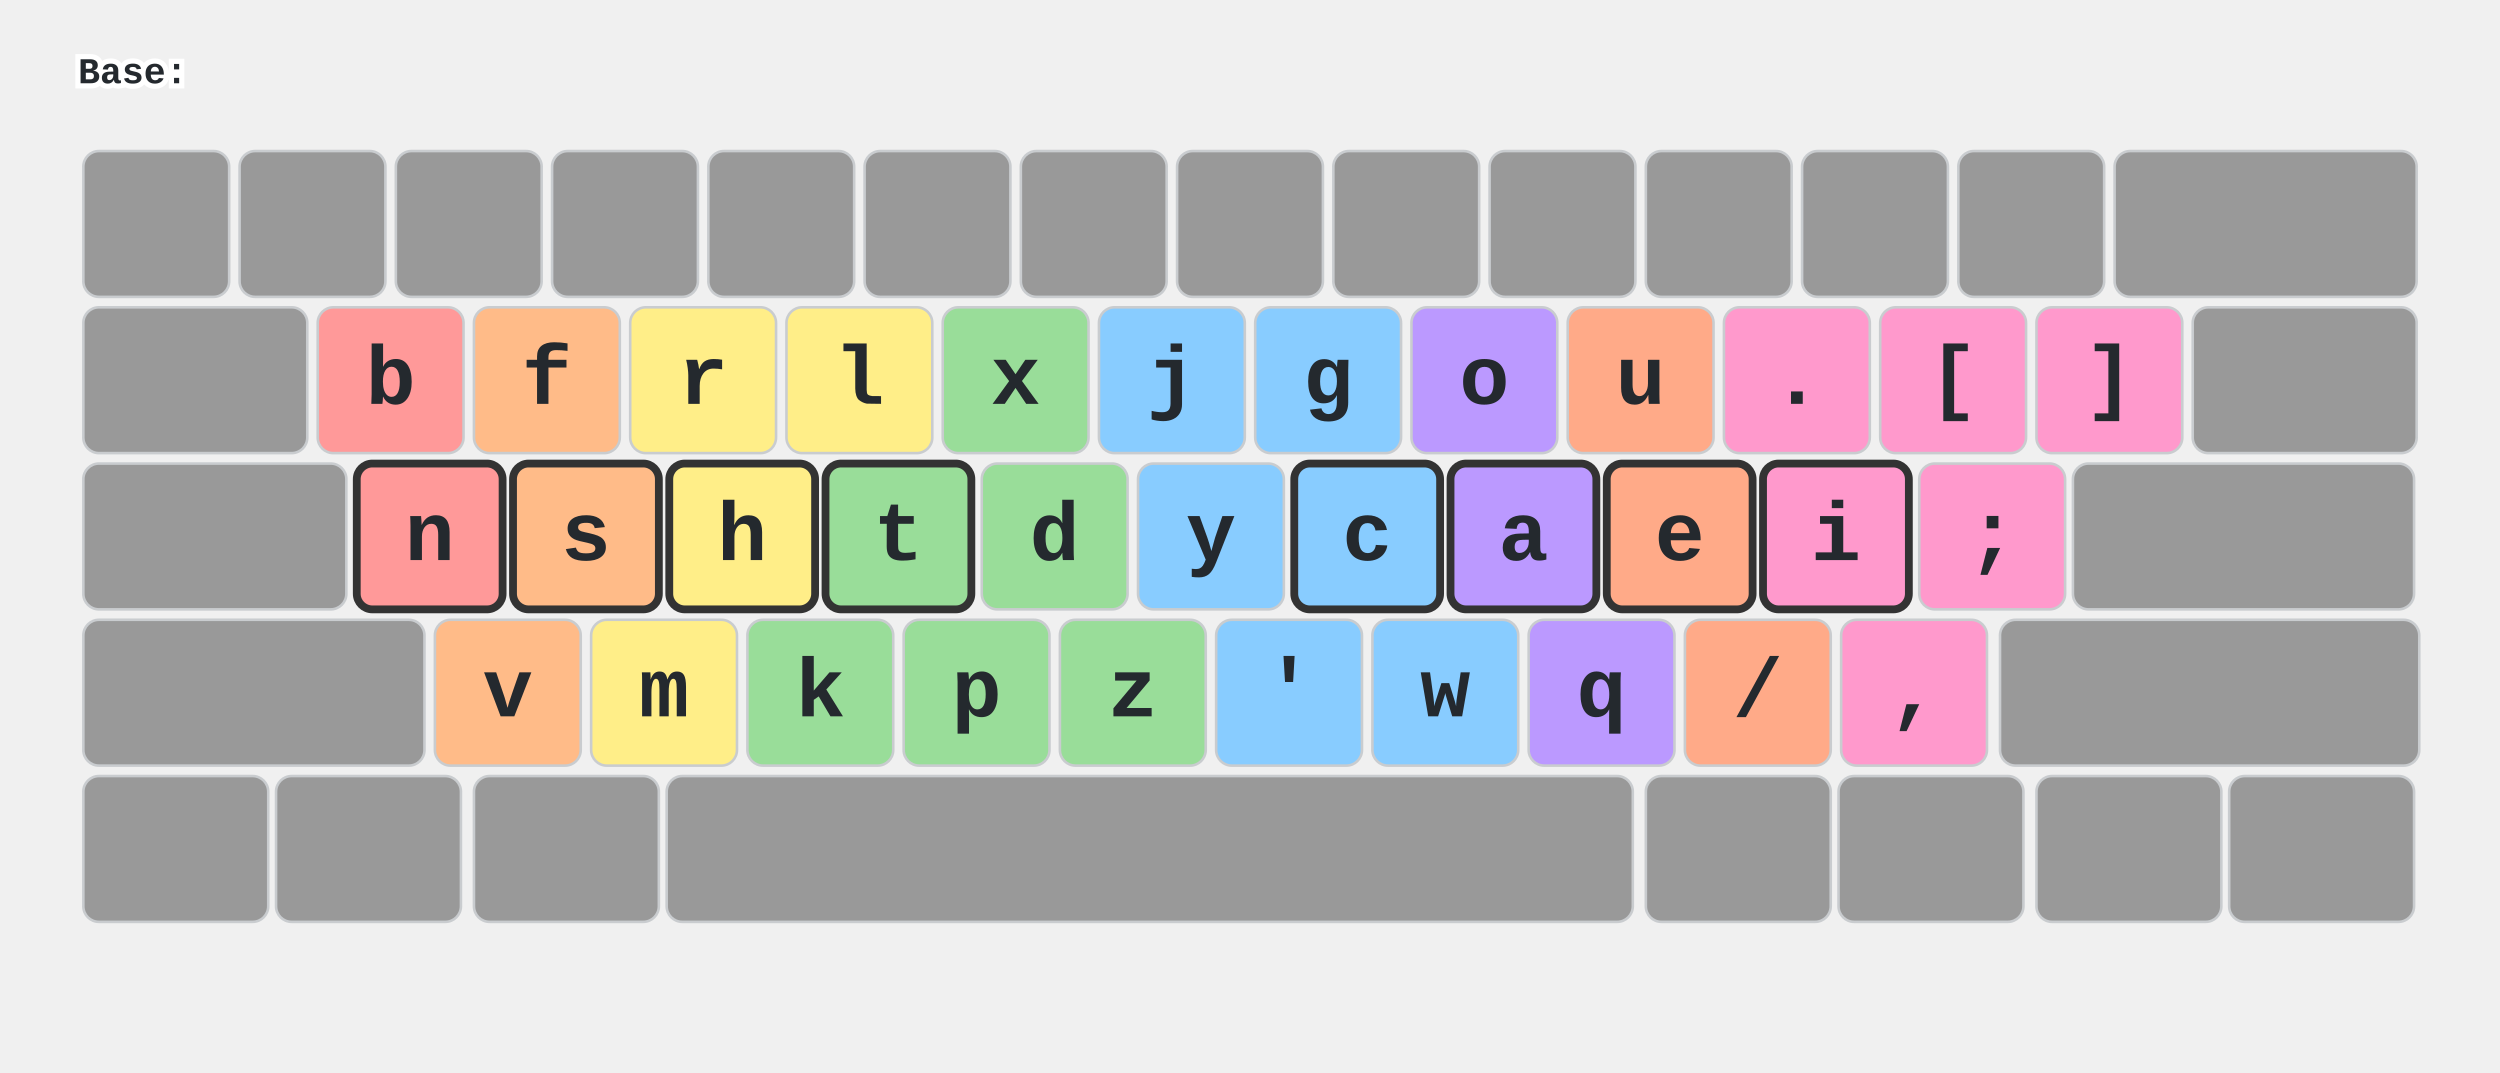
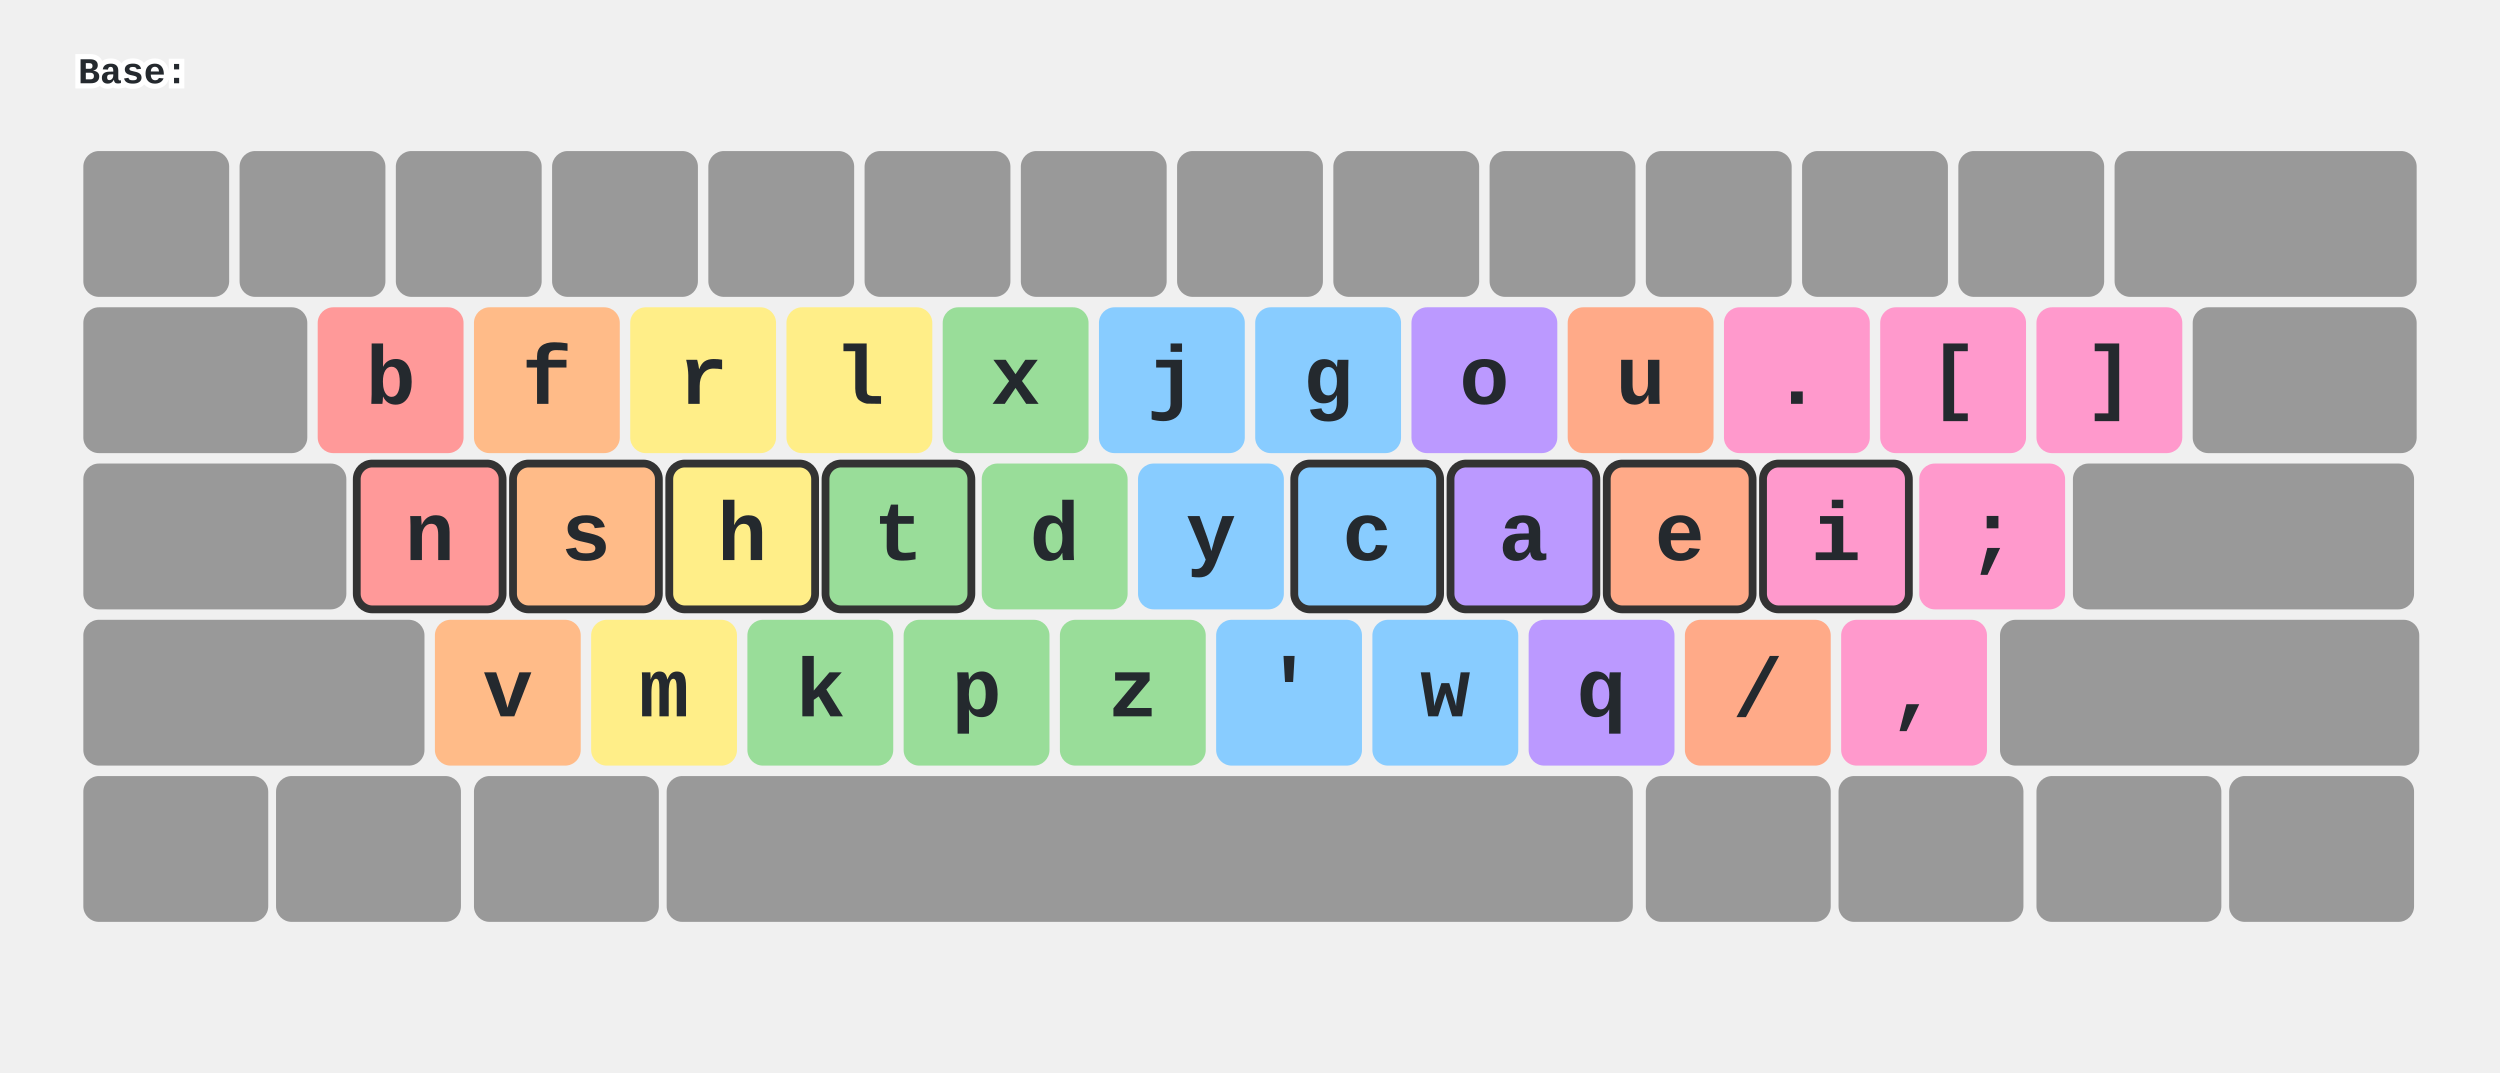
<svg xmlns="http://www.w3.org/2000/svg" width="960" height="412" viewBox="0 0 960 412" class="keymap">
  <style>/* inherit to force styles through use tags */
svg path {
    fill: inherit;
}

/* font and background color specifications */
svg.keymap {
    font-family: SFMono-Regular,Consolas,Liberation Mono,Menlo,monospace;
    font-size: 14px;
    font-kerning: normal;
    text-rendering: optimizeLegibility;
    fill: #24292e;
}

/* default key styling */
rect.key {
    fill: #f6f8fa;
}

rect.key, rect.combo {
    stroke: #c9cccf;
    stroke-width: 1;
}

/* default key side styling, only used is draw_key_sides is set */
rect.side {
    filter: brightness(90%);
}

/* color accent for combo boxes */
rect.combo, rect.combo-separate {
    fill: #cdf;
}

/* color accent for held keys */
rect.held, rect.combo.held {
    fill: #fdd;
}

/* color accent for ghost (optional) keys */
rect.ghost, rect.combo.ghost {
    stroke-dasharray: 4, 4;
    stroke-width: 2;
}

text {
    text-anchor: middle;
    dominant-baseline: middle;
}

/* styling for layer labels */
text.label {
    font-weight: bold;
    text-anchor: start;
    stroke: white;
    stroke-width: 4;
    paint-order: stroke;
}

/* styling for optional footer */
text.footer {
    text-anchor: end;
    dominant-baseline: auto;
    stroke: white;
    stroke-width: 4;
    paint-order: stroke;
}

/* styling for combo tap, and key non-tap label text */
text.combo, text.hold, text.shifted, text.left, text.right {
    font-size: 11px;
}

text.hold {
    text-anchor: middle;
    dominant-baseline: auto;
}

text.shifted {
    text-anchor: middle;
    dominant-baseline: hanging;
}

text.left {
    text-anchor: start;
}

text.right {
    text-anchor: end;
}

text.layer-activator {
    text-decoration: underline;
}

/* styling for hold/shifted label text in combo box */
text.combo.hold, text.combo.shifted, text.combo.left, text.combo.right {
    font-size: 8px;
}

/* lighter symbol for transparent keys */
text.trans {
    fill: #7b7e81;
}

/* styling for combo dendrons */
path.combo {
    stroke-width: 1;
    stroke: gray;
    fill: none;
}

/* Start Tabler Icons Cleanup */
/* cannot use height/width with glyphs */
.icon-tabler &gt; path {
    fill: inherit;
    stroke: inherit;
    stroke-width: 2;
}
/* hide tabler's default box */
.icon-tabler &gt; path[stroke="none"][fill="none"] {
    visibility: hidden;
}
/* End Tabler Icons Cleanup */


                    /* Grey out number row, modifiers, and spacebar by keypos */
                    .keypos-0 rect, .keypos-1 rect, .keypos-2 rect, .keypos-3 rect,
                    .keypos-4 rect, .keypos-5 rect, .keypos-6 rect, .keypos-7 rect,
                    .keypos-8 rect, .keypos-9 rect, .keypos-10 rect, .keypos-11 rect,
                    .keypos-12 rect, .keypos-13 rect,
                    .keypos-14 rect, .keypos-27 rect, .keypos-28 rect, .keypos-40 rect,
                    .keypos-41 rect, .keypos-52 rect,
                    .keypos-53 rect, .keypos-54 rect, .keypos-55 rect, .keypos-56 rect,
                    .keypos-57 rect, .keypos-58 rect, .keypos-59 rect, .keypos-60 rect
                    { fill: #999999 !important; }
                    /* Increase legend size */
                    .tap { font-size: 32px; font-weight: 900; }
+                     /* Remove strokes from all keys by default */
+                     rect { stroke: none !important; }
                    /* Home row key borders (ASDF JKL; positions) */
                    .keypos-29 rect, .keypos-30 rect, .keypos-31 rect, .keypos-32 rect,
                    .keypos-35 rect, .keypos-36 rect, .keypos-37 rect, .keypos-38 rect {
                        stroke: #333333 !important;
                        stroke-width: 3 !important;
                    }
                    /* Fingermap colors (per-key targeting) */
                    .keypos-15 rect { fill: #ff9999 !important; }
.keypos-16 rect { fill: #ffbb88 !important; }
.keypos-17 rect { fill: #ffee88 !important; }
.keypos-18 rect { fill: #ffee88 !important; }
.keypos-19 rect { fill: #99dd99 !important; }
.keypos-20 rect { fill: #88ccff !important; }
.keypos-21 rect { fill: #88ccff !important; }
.keypos-22 rect { fill: #bb99ff !important; }
.keypos-23 rect { fill: #ffaa88 !important; }
.keypos-24 rect { fill: #ff99cc !important; }
.keypos-25 rect { fill: #ff99cc !important; }
.keypos-26 rect { fill: #ff99cc !important; }
.keypos-29 rect { fill: #ff9999 !important; }
.keypos-30 rect { fill: #ffbb88 !important; }
.keypos-31 rect { fill: #ffee88 !important; }
.keypos-32 rect { fill: #99dd99 !important; }
.keypos-33 rect { fill: #99dd99 !important; }
.keypos-34 rect { fill: #88ccff !important; }
.keypos-35 rect { fill: #88ccff !important; }
.keypos-36 rect { fill: #bb99ff !important; }
.keypos-37 rect { fill: #ffaa88 !important; }
.keypos-38 rect { fill: #ff99cc !important; }
.keypos-39 rect { fill: #ff99cc !important; }
.keypos-42 rect { fill: #ffbb88 !important; }
.keypos-43 rect { fill: #ffee88 !important; }
.keypos-44 rect { fill: #99dd99 !important; }
.keypos-45 rect { fill: #99dd99 !important; }
.keypos-46 rect { fill: #99dd99 !important; }
.keypos-47 rect { fill: #88ccff !important; }
.keypos-48 rect { fill: #88ccff !important; }
.keypos-49 rect { fill: #bb99ff !important; }
.keypos-50 rect { fill: #ffaa88 !important; }
.keypos-51 rect { fill: #ff99cc !important; }
                </style>
  <g transform="translate(30, 0)" class="layer-Base">
    <text x="0" y="28" class="label" id="Base">Base:</text>
    <g transform="translate(0, 56)">
      <g transform="translate(30, 30)" class="key keypos-0">
        <rect rx="6" ry="6" x="-28" y="-28" width="56" height="56" class="key" />
      </g>
      <g transform="translate(90, 30)" class="key keypos-1">
        <rect rx="6" ry="6" x="-28" y="-28" width="56" height="56" class="key" />
      </g>
      <g transform="translate(150, 30)" class="key keypos-2">
        <rect rx="6" ry="6" x="-28" y="-28" width="56" height="56" class="key" />
      </g>
      <g transform="translate(210, 30)" class="key keypos-3">
        <rect rx="6" ry="6" x="-28" y="-28" width="56" height="56" class="key" />
      </g>
      <g transform="translate(270, 30)" class="key keypos-4">
        <rect rx="6" ry="6" x="-28" y="-28" width="56" height="56" class="key" />
      </g>
      <g transform="translate(330, 30)" class="key keypos-5">
        <rect rx="6" ry="6" x="-28" y="-28" width="56" height="56" class="key" />
      </g>
      <g transform="translate(390, 30)" class="key keypos-6">
        <rect rx="6" ry="6" x="-28" y="-28" width="56" height="56" class="key" />
      </g>
      <g transform="translate(450, 30)" class="key keypos-7">
        <rect rx="6" ry="6" x="-28" y="-28" width="56" height="56" class="key" />
      </g>
      <g transform="translate(510, 30)" class="key keypos-8">
        <rect rx="6" ry="6" x="-28" y="-28" width="56" height="56" class="key" />
      </g>
      <g transform="translate(570, 30)" class="key keypos-9">
        <rect rx="6" ry="6" x="-28" y="-28" width="56" height="56" class="key" />
      </g>
      <g transform="translate(630, 30)" class="key keypos-10">
        <rect rx="6" ry="6" x="-28" y="-28" width="56" height="56" class="key" />
      </g>
      <g transform="translate(690, 30)" class="key keypos-11">
        <rect rx="6" ry="6" x="-28" y="-28" width="56" height="56" class="key" />
      </g>
      <g transform="translate(750, 30)" class="key keypos-12">
        <rect rx="6" ry="6" x="-28" y="-28" width="56" height="56" class="key" />
      </g>
      <g transform="translate(840, 30)" class="key keypos-13">
        <rect rx="6" ry="6" x="-58" y="-28" width="116" height="56" class="key" />
      </g>
      <g transform="translate(45, 90)" class="key keypos-14">
        <rect rx="6" ry="6" x="-43" y="-28" width="86" height="56" class="key" />
      </g>
      <g transform="translate(120, 90)" class="key keypos-15">
        <rect rx="6" ry="6" x="-28" y="-28" width="56" height="56" class="key" />
        <text x="0" y="0" class="key tap">b</text>
      </g>
      <g transform="translate(180, 90)" class="key keypos-16">
        <rect rx="6" ry="6" x="-28" y="-28" width="56" height="56" class="key" />
        <text x="0" y="0" class="key tap">f</text>
      </g>
      <g transform="translate(240, 90)" class="key keypos-17">
        <rect rx="6" ry="6" x="-28" y="-28" width="56" height="56" class="key" />
        <text x="0" y="0" class="key tap">r</text>
      </g>
      <g transform="translate(300, 90)" class="key keypos-18">
        <rect rx="6" ry="6" x="-28" y="-28" width="56" height="56" class="key" />
        <text x="0" y="0" class="key tap">l</text>
      </g>
      <g transform="translate(360, 90)" class="key keypos-19">
        <rect rx="6" ry="6" x="-28" y="-28" width="56" height="56" class="key" />
        <text x="0" y="0" class="key tap">x</text>
      </g>
      <g transform="translate(420, 90)" class="key keypos-20">
        <rect rx="6" ry="6" x="-28" y="-28" width="56" height="56" class="key" />
        <text x="0" y="0" class="key tap">j</text>
      </g>
      <g transform="translate(480, 90)" class="key keypos-21">
        <rect rx="6" ry="6" x="-28" y="-28" width="56" height="56" class="key" />
        <text x="0" y="0" class="key tap">g</text>
      </g>
      <g transform="translate(540, 90)" class="key keypos-22">
        <rect rx="6" ry="6" x="-28" y="-28" width="56" height="56" class="key" />
        <text x="0" y="0" class="key tap">o</text>
      </g>
      <g transform="translate(600, 90)" class="key keypos-23">
        <rect rx="6" ry="6" x="-28" y="-28" width="56" height="56" class="key" />
        <text x="0" y="0" class="key tap">u</text>
      </g>
      <g transform="translate(660, 90)" class="key keypos-24">
        <rect rx="6" ry="6" x="-28" y="-28" width="56" height="56" class="key" />
        <text x="0" y="0" class="key tap">.</text>
      </g>
      <g transform="translate(720, 90)" class="key keypos-25">
        <rect rx="6" ry="6" x="-28" y="-28" width="56" height="56" class="key" />
        <text x="0" y="0" class="key tap">[</text>
      </g>
      <g transform="translate(780, 90)" class="key keypos-26">
        <rect rx="6" ry="6" x="-28" y="-28" width="56" height="56" class="key" />
        <text x="0" y="0" class="key tap">]</text>
      </g>
      <g transform="translate(855, 90)" class="key keypos-27">
        <rect rx="6" ry="6" x="-43" y="-28" width="86" height="56" class="key" />
      </g>
      <g transform="translate(52, 150)" class="key keypos-28">
        <rect rx="6" ry="6" x="-50" y="-28" width="101" height="56" class="key" />
      </g>
      <g transform="translate(135, 150)" class="key keypos-29">
        <rect rx="6" ry="6" x="-28" y="-28" width="56" height="56" class="key" />
        <text x="0" y="0" class="key tap">n</text>
      </g>
      <g transform="translate(195, 150)" class="key keypos-30">
        <rect rx="6" ry="6" x="-28" y="-28" width="56" height="56" class="key" />
        <text x="0" y="0" class="key tap">s</text>
      </g>
      <g transform="translate(255, 150)" class="key keypos-31">
        <rect rx="6" ry="6" x="-28" y="-28" width="56" height="56" class="key" />
        <text x="0" y="0" class="key tap">h</text>
      </g>
      <g transform="translate(315, 150)" class="key keypos-32">
        <rect rx="6" ry="6" x="-28" y="-28" width="56" height="56" class="key" />
        <text x="0" y="0" class="key tap">t</text>
      </g>
      <g transform="translate(375, 150)" class="key keypos-33">
        <rect rx="6" ry="6" x="-28" y="-28" width="56" height="56" class="key" />
        <text x="0" y="0" class="key tap">d</text>
      </g>
      <g transform="translate(435, 150)" class="key keypos-34">
        <rect rx="6" ry="6" x="-28" y="-28" width="56" height="56" class="key" />
        <text x="0" y="0" class="key tap">y</text>
      </g>
      <g transform="translate(495, 150)" class="key keypos-35">
        <rect rx="6" ry="6" x="-28" y="-28" width="56" height="56" class="key" />
        <text x="0" y="0" class="key tap">c</text>
      </g>
      <g transform="translate(555, 150)" class="key keypos-36">
        <rect rx="6" ry="6" x="-28" y="-28" width="56" height="56" class="key" />
        <text x="0" y="0" class="key tap">a</text>
      </g>
      <g transform="translate(615, 150)" class="key keypos-37">
        <rect rx="6" ry="6" x="-28" y="-28" width="56" height="56" class="key" />
        <text x="0" y="0" class="key tap">e</text>
      </g>
      <g transform="translate(675, 150)" class="key keypos-38">
        <rect rx="6" ry="6" x="-28" y="-28" width="56" height="56" class="key" />
        <text x="0" y="0" class="key tap">i</text>
      </g>
      <g transform="translate(735, 150)" class="key keypos-39">
        <rect rx="6" ry="6" x="-28" y="-28" width="56" height="56" class="key" />
        <text x="0" y="0" class="key tap">;</text>
      </g>
      <g transform="translate(832, 150)" class="key keypos-40">
        <rect rx="6" ry="6" x="-66" y="-28" width="131" height="56" class="key" />
      </g>
      <g transform="translate(68, 210)" class="key keypos-41">
        <rect rx="6" ry="6" x="-66" y="-28" width="131" height="56" class="key" />
      </g>
      <g transform="translate(165, 210)" class="key keypos-42">
        <rect rx="6" ry="6" x="-28" y="-28" width="56" height="56" class="key" />
        <text x="0" y="0" class="key tap">v</text>
      </g>
      <g transform="translate(225, 210)" class="key keypos-43">
        <rect rx="6" ry="6" x="-28" y="-28" width="56" height="56" class="key" />
        <text x="0" y="0" class="key tap">m</text>
      </g>
      <g transform="translate(285, 210)" class="key keypos-44">
        <rect rx="6" ry="6" x="-28" y="-28" width="56" height="56" class="key" />
        <text x="0" y="0" class="key tap">k</text>
      </g>
      <g transform="translate(345, 210)" class="key keypos-45">
        <rect rx="6" ry="6" x="-28" y="-28" width="56" height="56" class="key" />
        <text x="0" y="0" class="key tap">p</text>
      </g>
      <g transform="translate(405, 210)" class="key keypos-46">
        <rect rx="6" ry="6" x="-28" y="-28" width="56" height="56" class="key" />
        <text x="0" y="0" class="key tap">z</text>
      </g>
      <g transform="translate(465, 210)" class="key keypos-47">
        <rect rx="6" ry="6" x="-28" y="-28" width="56" height="56" class="key" />
        <text x="0" y="0" class="key tap">'</text>
      </g>
      <g transform="translate(525, 210)" class="key keypos-48">
        <rect rx="6" ry="6" x="-28" y="-28" width="56" height="56" class="key" />
        <text x="0" y="0" class="key tap">w</text>
      </g>
      <g transform="translate(585, 210)" class="key keypos-49">
        <rect rx="6" ry="6" x="-28" y="-28" width="56" height="56" class="key" />
        <text x="0" y="0" class="key tap">q</text>
      </g>
      <g transform="translate(645, 210)" class="key keypos-50">
        <rect rx="6" ry="6" x="-28" y="-28" width="56" height="56" class="key" />
        <text x="0" y="0" class="key tap">/</text>
      </g>
      <g transform="translate(705, 210)" class="key keypos-51">
        <rect rx="6" ry="6" x="-28" y="-28" width="56" height="56" class="key" />
        <text x="0" y="0" class="key tap">,</text>
      </g>
      <g transform="translate(818, 210)" class="key keypos-52">
        <rect rx="6" ry="6" x="-80" y="-28" width="161" height="56" class="key" />
      </g>
      <g transform="translate(38, 270)" class="key keypos-53">
        <rect rx="6" ry="6" x="-36" y="-28" width="71" height="56" class="key" />
      </g>
      <g transform="translate(112, 270)" class="key keypos-54">
        <rect rx="6" ry="6" x="-36" y="-28" width="71" height="56" class="key" />
      </g>
      <g transform="translate(188, 270)" class="key keypos-55">
        <rect rx="6" ry="6" x="-36" y="-28" width="71" height="56" class="key" />
      </g>
      <g transform="translate(412, 270)" class="key keypos-56">
        <rect rx="6" ry="6" x="-186" y="-28" width="371" height="56" class="key" />
      </g>
      <g transform="translate(638, 270)" class="key keypos-57">
        <rect rx="6" ry="6" x="-36" y="-28" width="71" height="56" class="key" />
      </g>
      <g transform="translate(712, 270)" class="key keypos-58">
        <rect rx="6" ry="6" x="-36" y="-28" width="71" height="56" class="key" />
      </g>
      <g transform="translate(788, 270)" class="key keypos-59">
        <rect rx="6" ry="6" x="-36" y="-28" width="71" height="56" class="key" />
      </g>
      <g transform="translate(862, 270)" class="key keypos-60">
        <rect rx="6" ry="6" x="-36" y="-28" width="71" height="56" class="key" />
      </g>
    </g>
  </g>
</svg>
